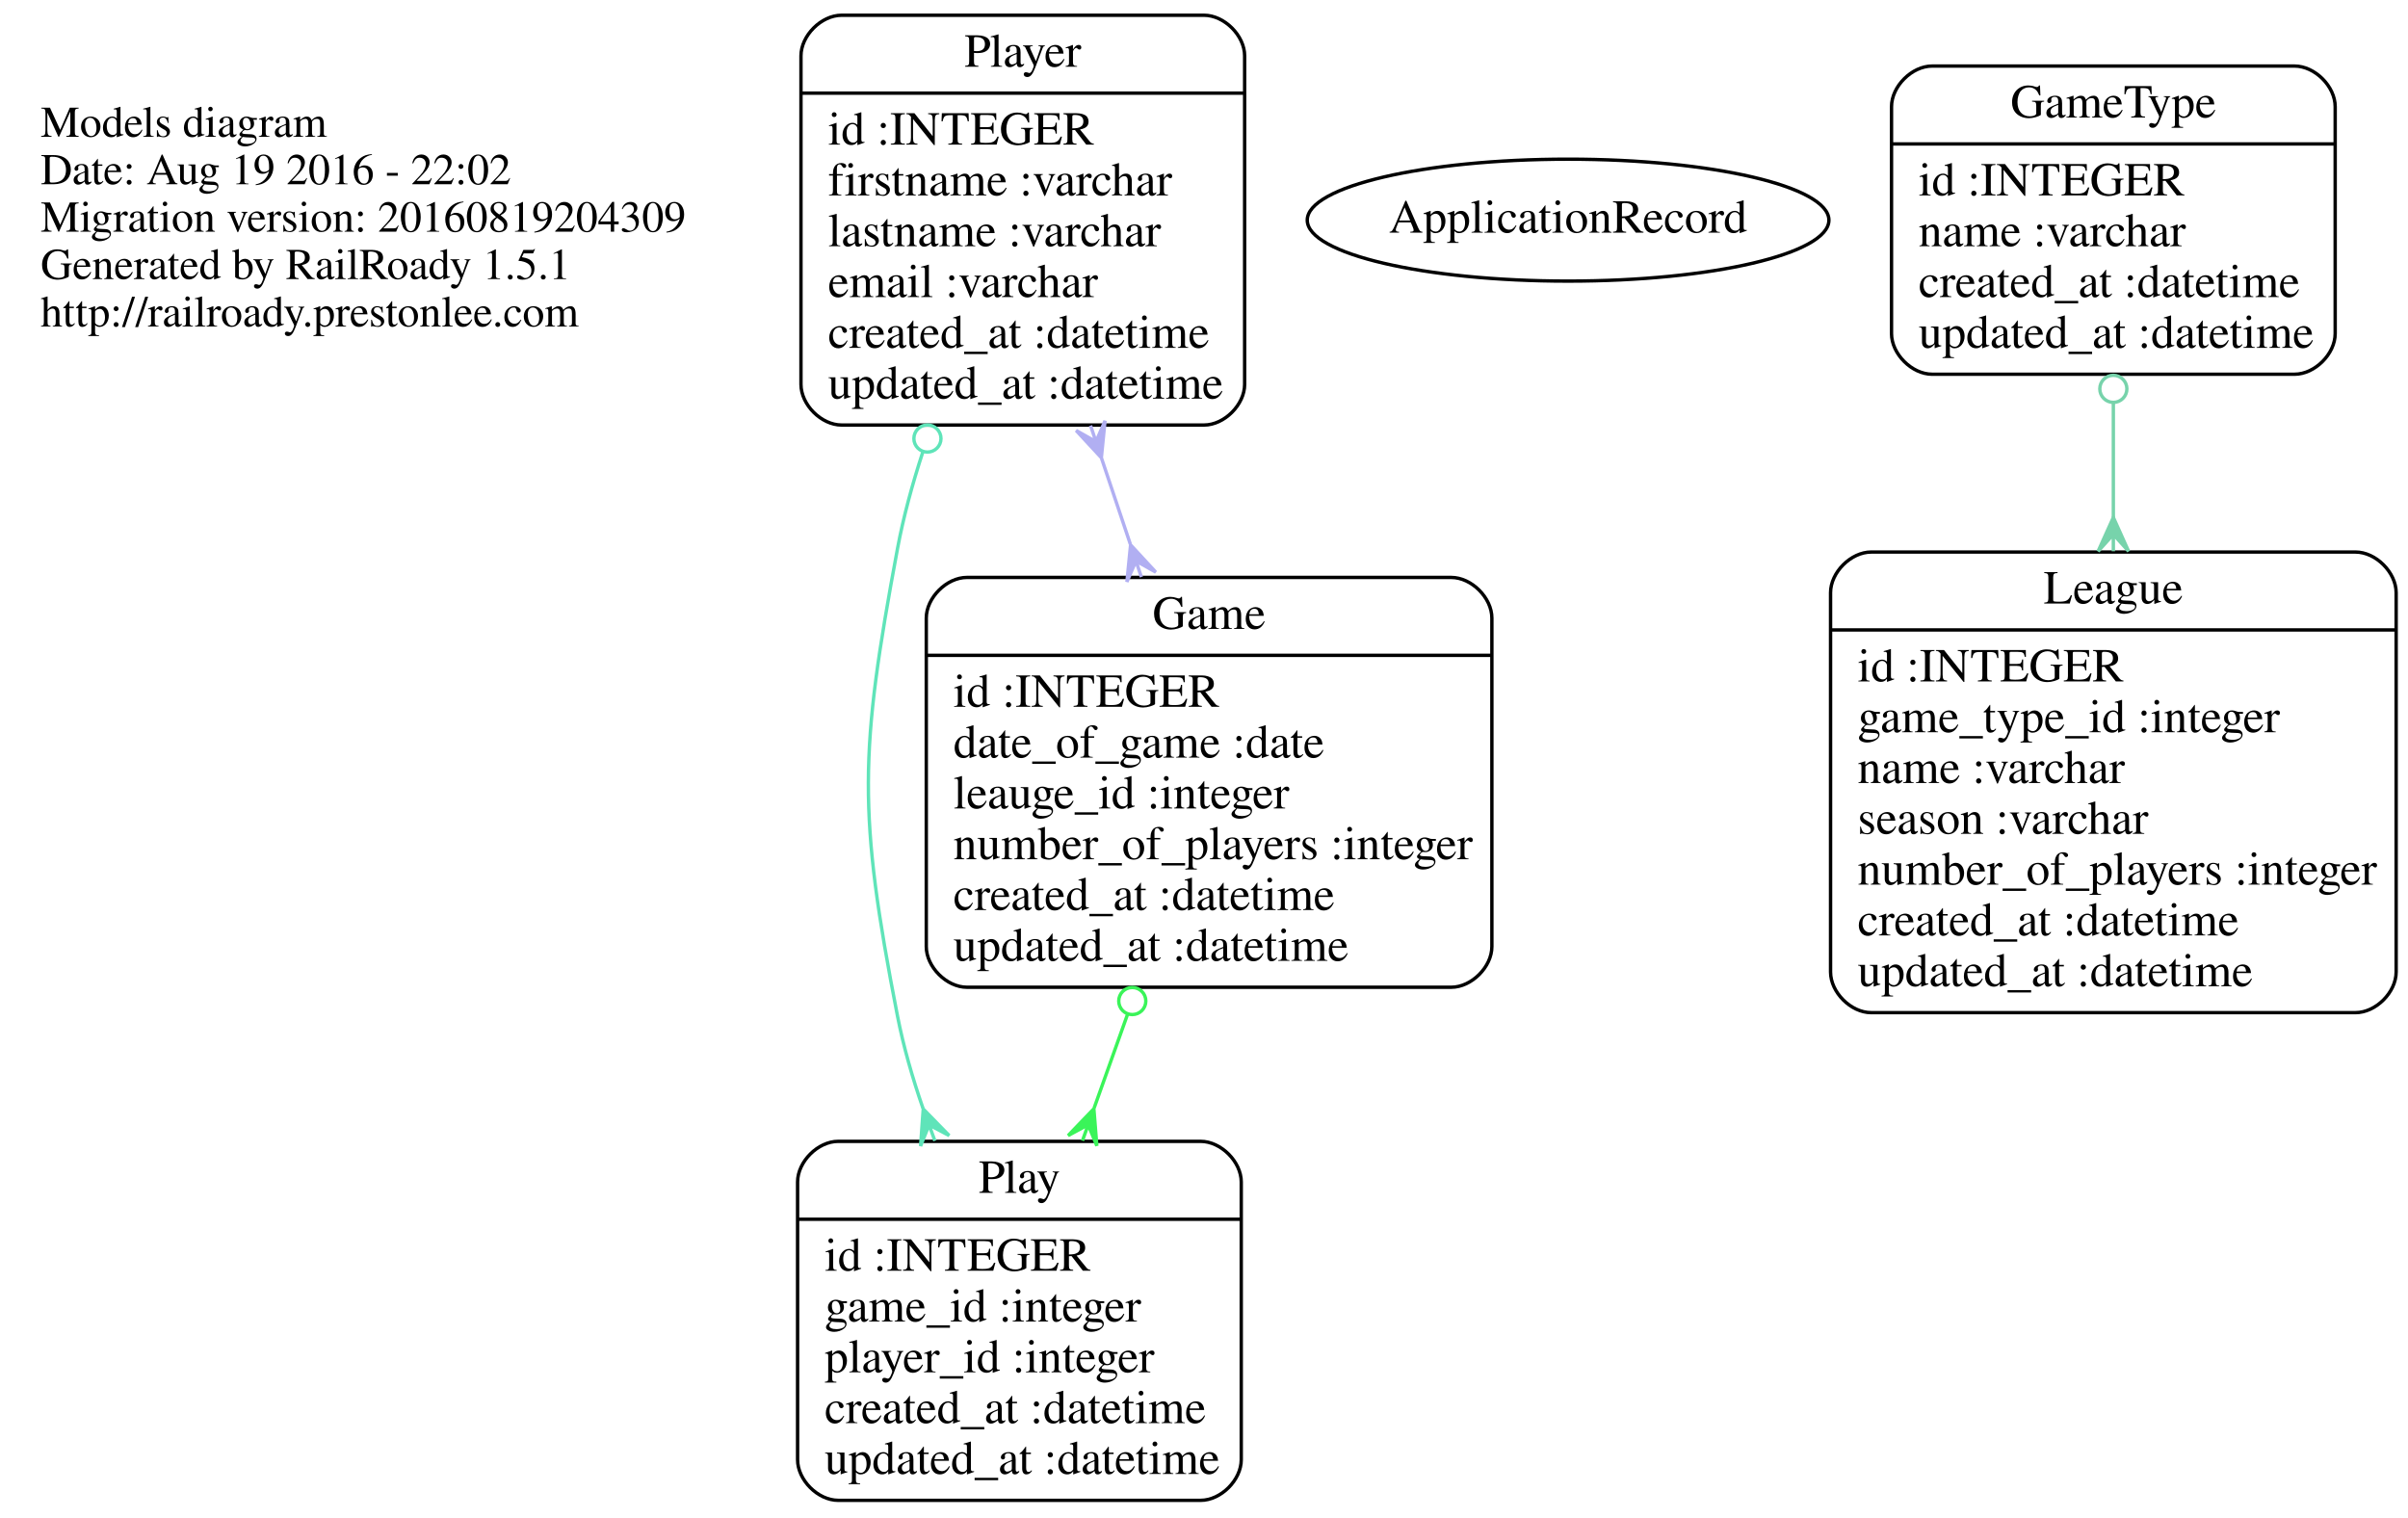
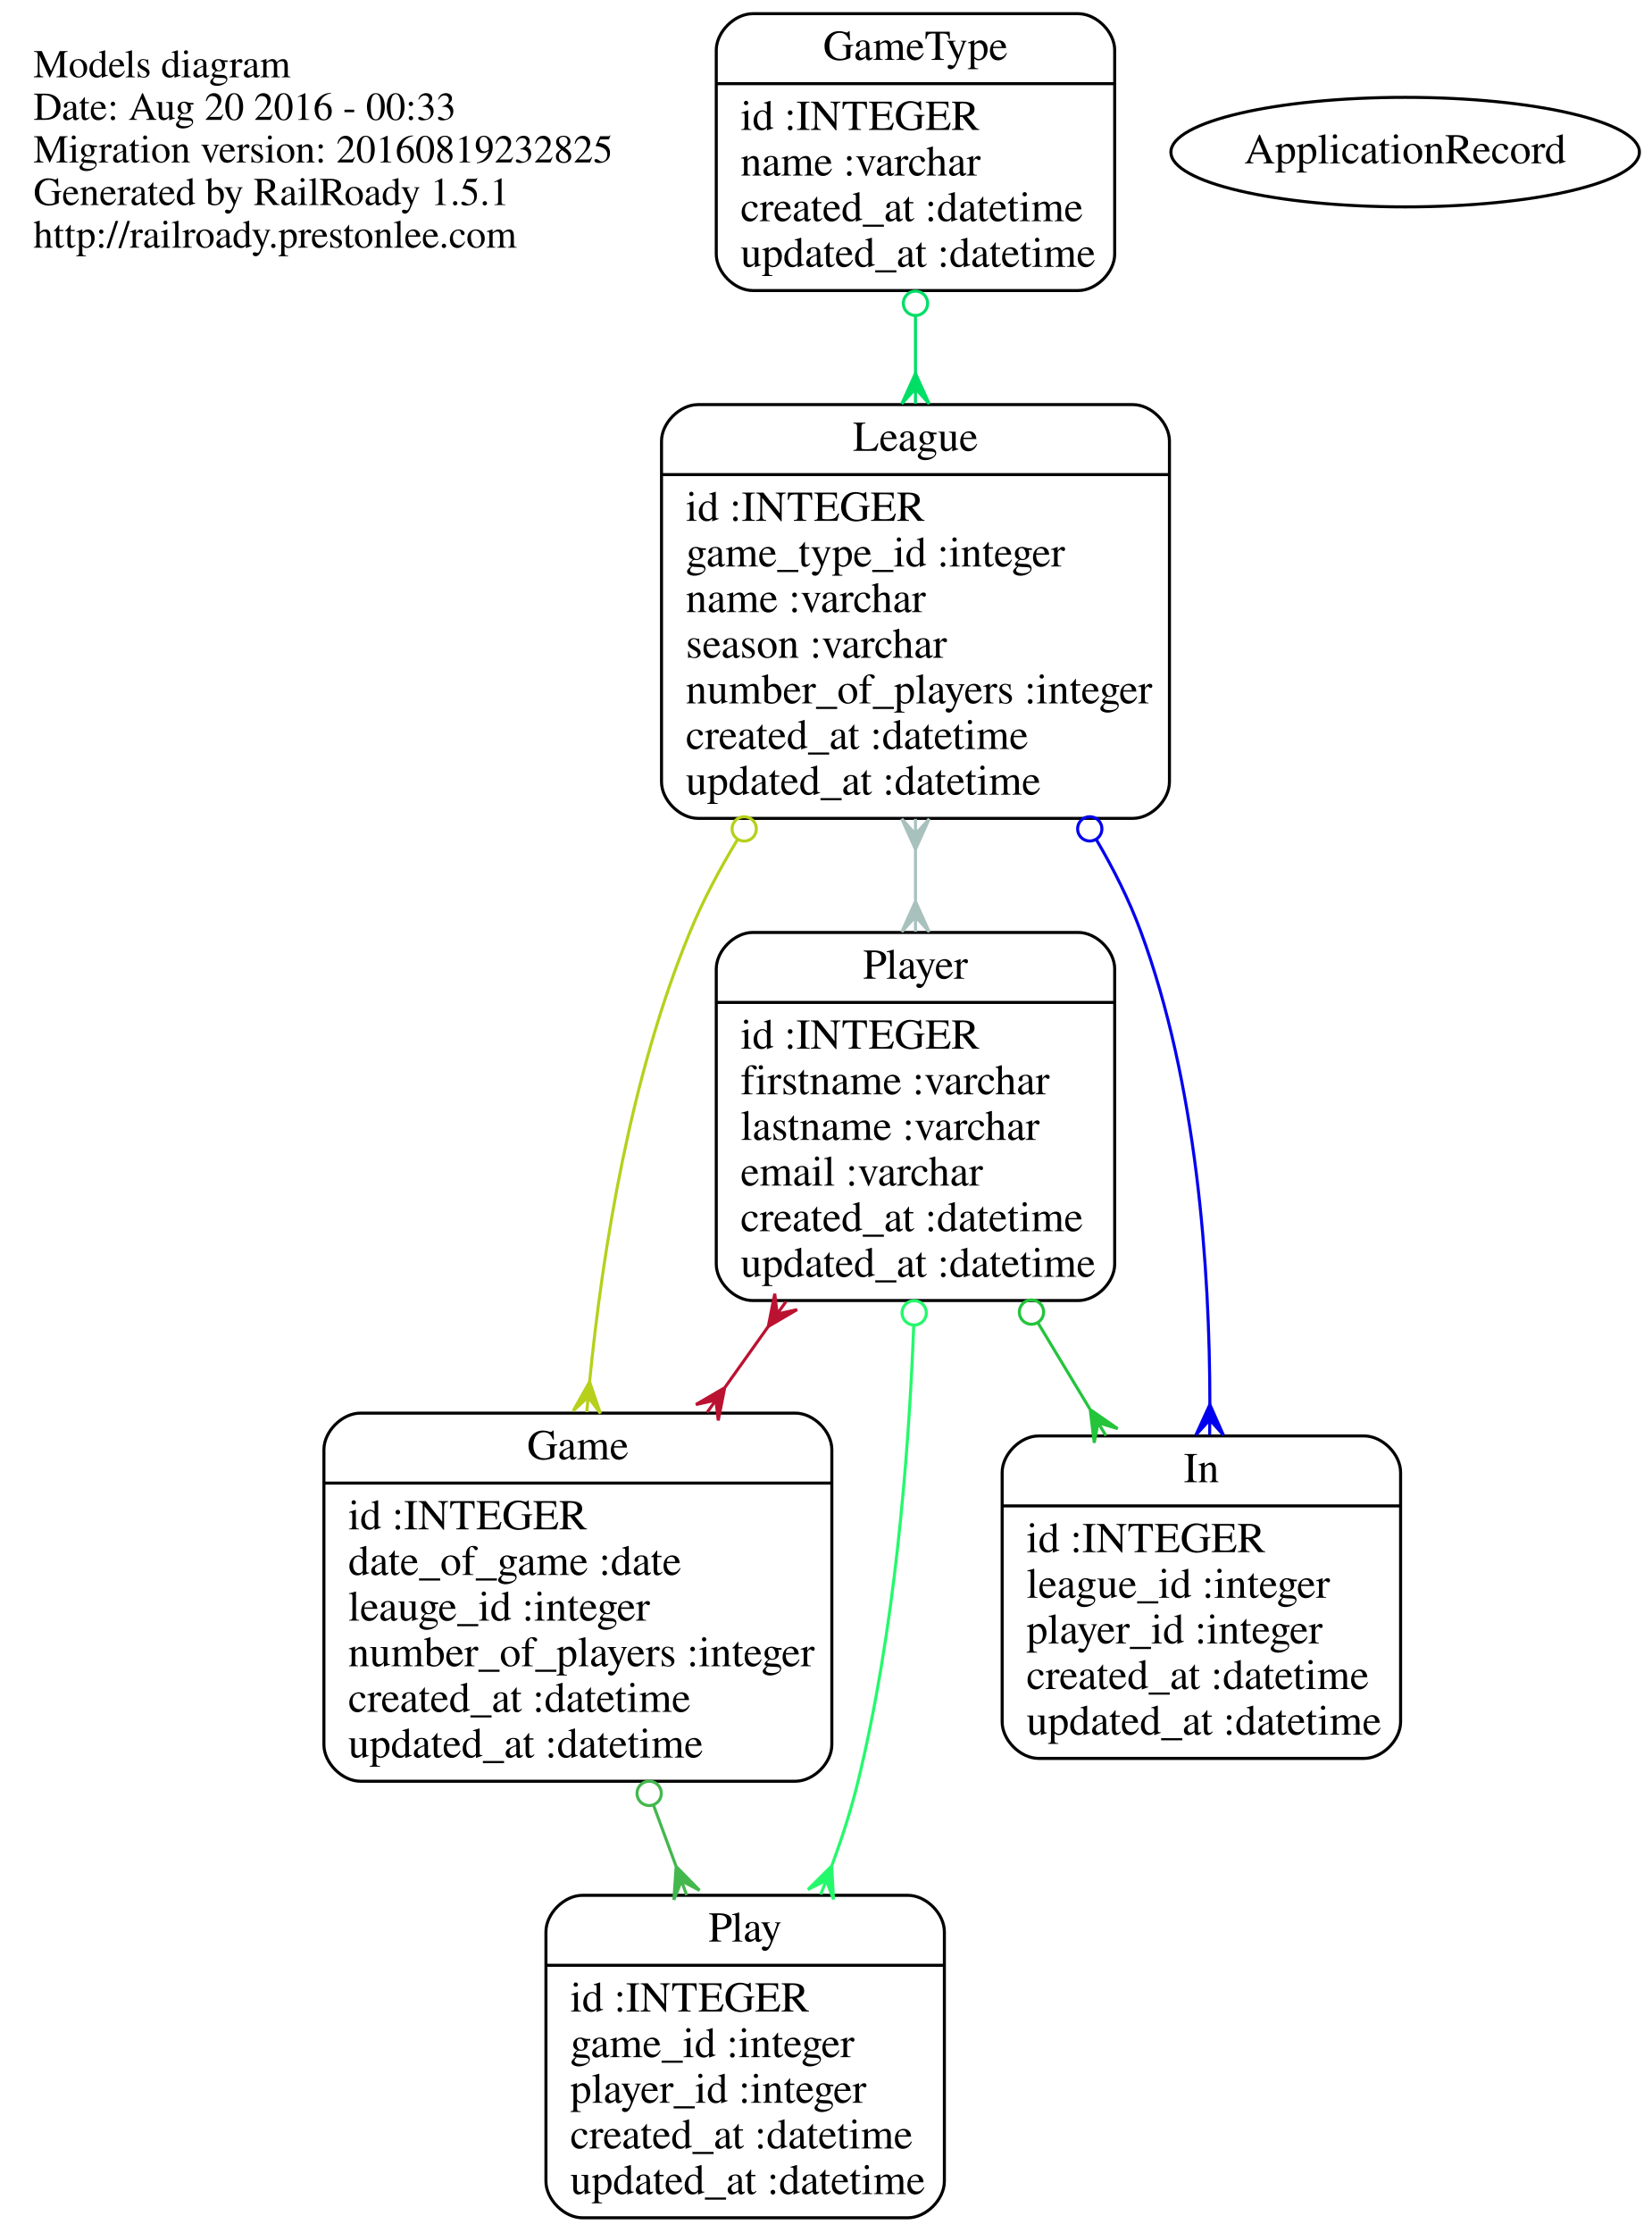
- <svg xmlns="http://www.w3.org/2000/svg" width="711pt" height="448pt" viewBox="0.00 0.00 711.00 448.00">
-   <g id="graph0" class="graph" transform="scale(1 1) rotate(0) translate(4 444)">
-     <polygon fill="none" stroke="none" points="-4,4 -4,-444 707,-444 707,4 -4,4" />
+ <svg xmlns="http://www.w3.org/2000/svg" width="543pt" height="734pt" viewBox="0.00 0.00 543.00 734.00">
+   <g id="graph0" class="graph" transform="scale(1 1) rotate(0) translate(4 730)">
+     <polygon fill="none" stroke="none" points="-4,4 -4,-730 539,-730 539,4 -4,4" />
    <g id="node1" class="node">
-       <text text-anchor="start" x="8" y="-403.6" font-family="Times,serif" font-size="13.00">Models diagram</text>
-       <text text-anchor="start" x="8" y="-389.6" font-family="Times,serif" font-size="13.00">Date: Aug 19 2016 - 22:02</text>
-       <text text-anchor="start" x="8" y="-375.6" font-family="Times,serif" font-size="13.00">Migration version: 20160819204309</text>
-       <text text-anchor="start" x="8" y="-361.6" font-family="Times,serif" font-size="13.00">Generated by RailRoady 1.5.1</text>
-       <text text-anchor="start" x="8" y="-347.6" font-family="Times,serif" font-size="13.00">http://railroady.prestonlee.com</text>
+       <text text-anchor="start" x="7" y="-704.6" font-family="Times,serif" font-size="13.00">Models diagram</text>
+       <text text-anchor="start" x="7" y="-690.6" font-family="Times,serif" font-size="13.00">Date: Aug 20 2016 - 00:33</text>
+       <text text-anchor="start" x="7" y="-676.6" font-family="Times,serif" font-size="13.00">Migration version: 20160819232825</text>
+       <text text-anchor="start" x="7" y="-662.6" font-family="Times,serif" font-size="13.00">Generated by RailRoady 1.5.1</text>
+       <text text-anchor="start" x="7" y="-648.6" font-family="Times,serif" font-size="13.00">http://railroady.prestonlee.com</text>
    </g>
    <g id="node2" class="node">
-       <path fill="none" stroke="black" d="M244.5,-318.5C244.5,-318.5 351.5,-318.5 351.5,-318.5 357.5,-318.5 363.5,-324.5 363.5,-330.5 363.5,-330.5 363.5,-427.5 363.5,-427.5 363.5,-433.5 357.5,-439.5 351.5,-439.5 351.5,-439.5 244.5,-439.5 244.5,-439.5 238.5,-439.5 232.5,-433.5 232.5,-427.5 232.5,-427.5 232.5,-330.5 232.5,-330.5 232.5,-324.5 238.5,-318.5 244.5,-318.5" />
-       <text text-anchor="middle" x="298" y="-424.3" font-family="Times,serif" font-size="14.00">Player</text>
-       <polyline fill="none" stroke="black" points="232.5,-416.5 363.5,-416.5 " />
-       <text text-anchor="start" x="240.5" y="-401.3" font-family="Times,serif" font-size="14.00">id :INTEGER</text>
-       <text text-anchor="start" x="240.5" y="-386.3" font-family="Times,serif" font-size="14.00">firstname :varchar</text>
-       <text text-anchor="start" x="240.5" y="-371.3" font-family="Times,serif" font-size="14.00">lastname :varchar</text>
-       <text text-anchor="start" x="240.5" y="-356.3" font-family="Times,serif" font-size="14.00">email :varchar</text>
-       <text text-anchor="start" x="240.5" y="-341.3" font-family="Times,serif" font-size="14.00">created_at :datetime</text>
-       <text text-anchor="start" x="240.5" y="-326.3" font-family="Times,serif" font-size="14.00">updated_at :datetime</text>
+       <path fill="none" stroke="black" d="M243.5,-302.5C243.5,-302.5 350.5,-302.5 350.5,-302.5 356.5,-302.5 362.5,-308.5 362.5,-314.5 362.5,-314.5 362.5,-411.5 362.5,-411.5 362.5,-417.5 356.5,-423.5 350.5,-423.5 350.5,-423.5 243.5,-423.5 243.5,-423.5 237.5,-423.5 231.5,-417.5 231.5,-411.5 231.5,-411.5 231.5,-314.5 231.5,-314.5 231.5,-308.5 237.5,-302.5 243.5,-302.5" />
+       <text text-anchor="middle" x="297" y="-408.3" font-family="Times,serif" font-size="14.00">Player</text>
+       <polyline fill="none" stroke="black" points="231.5,-400.5 362.5,-400.5 " />
+       <text text-anchor="start" x="239.5" y="-385.3" font-family="Times,serif" font-size="14.00">id :INTEGER</text>
+       <text text-anchor="start" x="239.5" y="-370.3" font-family="Times,serif" font-size="14.00">firstname :varchar</text>
+       <text text-anchor="start" x="239.5" y="-355.3" font-family="Times,serif" font-size="14.00">lastname :varchar</text>
+       <text text-anchor="start" x="239.5" y="-340.3" font-family="Times,serif" font-size="14.00">email :varchar</text>
+       <text text-anchor="start" x="239.5" y="-325.3" font-family="Times,serif" font-size="14.00">created_at :datetime</text>
+       <text text-anchor="start" x="239.5" y="-310.3" font-family="Times,serif" font-size="14.00">updated_at :datetime</text>
    </g>
    <g id="node3" class="node">
-       <path fill="none" stroke="black" d="M243.5,-1C243.5,-1 350.5,-1 350.5,-1 356.5,-1 362.5,-7 362.5,-13 362.5,-13 362.5,-95 362.5,-95 362.5,-101 356.5,-107 350.5,-107 350.5,-107 243.5,-107 243.5,-107 237.5,-107 231.5,-101 231.5,-95 231.5,-95 231.5,-13 231.5,-13 231.5,-7 237.5,-1 243.5,-1" />
-       <text text-anchor="middle" x="297" y="-91.8" font-family="Times,serif" font-size="14.00">Play</text>
-       <polyline fill="none" stroke="black" points="231.5,-84 362.5,-84 " />
-       <text text-anchor="start" x="239.5" y="-68.8" font-family="Times,serif" font-size="14.00">id :INTEGER</text>
-       <text text-anchor="start" x="239.5" y="-53.8" font-family="Times,serif" font-size="14.00">game_id :integer</text>
-       <text text-anchor="start" x="239.5" y="-38.8" font-family="Times,serif" font-size="14.00">player_id :integer</text>
-       <text text-anchor="start" x="239.5" y="-23.8" font-family="Times,serif" font-size="14.00">created_at :datetime</text>
-       <text text-anchor="start" x="239.5" y="-8.8" font-family="Times,serif" font-size="14.00">updated_at :datetime</text>
+       <path fill="none" stroke="black" d="M187.5,-1C187.5,-1 294.5,-1 294.5,-1 300.5,-1 306.5,-7 306.5,-13 306.5,-13 306.5,-95 306.5,-95 306.5,-101 300.5,-107 294.5,-107 294.5,-107 187.5,-107 187.5,-107 181.5,-107 175.5,-101 175.5,-95 175.5,-95 175.5,-13 175.5,-13 175.5,-7 181.5,-1 187.5,-1" />
+       <text text-anchor="middle" x="241" y="-91.8" font-family="Times,serif" font-size="14.00">Play</text>
+       <polyline fill="none" stroke="black" points="175.5,-84 306.5,-84 " />
+       <text text-anchor="start" x="183.5" y="-68.8" font-family="Times,serif" font-size="14.00">id :INTEGER</text>
+       <text text-anchor="start" x="183.5" y="-53.8" font-family="Times,serif" font-size="14.00">game_id :integer</text>
+       <text text-anchor="start" x="183.5" y="-38.8" font-family="Times,serif" font-size="14.00">player_id :integer</text>
+       <text text-anchor="start" x="183.5" y="-23.8" font-family="Times,serif" font-size="14.00">created_at :datetime</text>
+       <text text-anchor="start" x="183.5" y="-8.8" font-family="Times,serif" font-size="14.00">updated_at :datetime</text>
    </g>
    <g id="edge1" class="edge">
-       <path fill="none" stroke="#5fe4b9" d="M268.456,-310.469C265.383,-301.061 262.748,-291.398 261,-282 249.782,-221.701 249.285,-204.204 261,-144 262.753,-134.989 265.419,-125.735 268.523,-116.761" />
-       <ellipse fill="none" stroke="#5fe4b9" cx="269.838" cy="-314.515" rx="4" ry="4" />
-       <polygon fill="#5fe4b9" stroke="#5fe4b9" points="268.601,-116.547 276.266,-108.705 270.32,-111.852 272.04,-107.157 272.04,-107.157 272.04,-107.157 270.32,-111.852 267.815,-105.61 268.601,-116.547 268.601,-116.547" />
+       <path fill="none" stroke="#24f96c" d="M296.423,-294.221C294.752,-250.745 290.112,-193.396 278,-144 275.805,-135.049 272.842,-125.829 269.543,-116.872" />
+       <ellipse fill="none" stroke="#24f96c" cx="296.571" cy="-298.451" rx="4" ry="4" />
+       <polygon fill="#24f96c" stroke="#24f96c" points="269.443,-116.612 270.051,-105.663 267.647,-111.946 265.851,-107.28 265.851,-107.28 265.851,-107.28 267.647,-111.946 261.652,-108.896 269.443,-116.612 269.443,-116.612" />
    </g>
    <g id="node4" class="node">
-       <path fill="none" stroke="black" d="M281.5,-152.5C281.5,-152.5 424.5,-152.5 424.5,-152.5 430.5,-152.5 436.5,-158.5 436.5,-164.5 436.5,-164.5 436.5,-261.5 436.5,-261.5 436.5,-267.5 430.5,-273.5 424.5,-273.5 424.5,-273.5 281.5,-273.5 281.5,-273.5 275.5,-273.5 269.5,-267.5 269.5,-261.5 269.5,-261.5 269.5,-164.5 269.5,-164.5 269.5,-158.5 275.5,-152.5 281.5,-152.5" />
-       <text text-anchor="middle" x="353" y="-258.3" font-family="Times,serif" font-size="14.00">Game</text>
-       <polyline fill="none" stroke="black" points="269.5,-250.5 436.5,-250.5 " />
-       <text text-anchor="start" x="277.5" y="-235.3" font-family="Times,serif" font-size="14.00">id :INTEGER</text>
-       <text text-anchor="start" x="277.5" y="-220.3" font-family="Times,serif" font-size="14.00">date_of_game :date</text>
-       <text text-anchor="start" x="277.5" y="-205.3" font-family="Times,serif" font-size="14.00">leauge_id :integer</text>
-       <text text-anchor="start" x="277.5" y="-190.3" font-family="Times,serif" font-size="14.00">number_of_players :integer</text>
-       <text text-anchor="start" x="277.5" y="-175.3" font-family="Times,serif" font-size="14.00">created_at :datetime</text>
-       <text text-anchor="start" x="277.5" y="-160.3" font-family="Times,serif" font-size="14.00">updated_at :datetime</text>
+       <path fill="none" stroke="black" d="M114.5,-144.5C114.5,-144.5 257.5,-144.5 257.5,-144.5 263.5,-144.5 269.5,-150.5 269.5,-156.5 269.5,-156.5 269.5,-253.5 269.5,-253.5 269.5,-259.5 263.5,-265.5 257.5,-265.5 257.5,-265.5 114.5,-265.5 114.5,-265.5 108.5,-265.5 102.5,-259.5 102.5,-253.5 102.5,-253.5 102.5,-156.5 102.5,-156.5 102.5,-150.5 108.5,-144.5 114.5,-144.5" />
+       <text text-anchor="middle" x="186" y="-250.3" font-family="Times,serif" font-size="14.00">Game</text>
+       <polyline fill="none" stroke="black" points="102.5,-242.5 269.5,-242.5 " />
+       <text text-anchor="start" x="110.5" y="-227.3" font-family="Times,serif" font-size="14.00">id :INTEGER</text>
+       <text text-anchor="start" x="110.5" y="-212.3" font-family="Times,serif" font-size="14.00">date_of_game :date</text>
+       <text text-anchor="start" x="110.5" y="-197.3" font-family="Times,serif" font-size="14.00">leauge_id :integer</text>
+       <text text-anchor="start" x="110.5" y="-182.3" font-family="Times,serif" font-size="14.00">number_of_players :integer</text>
+       <text text-anchor="start" x="110.5" y="-167.3" font-family="Times,serif" font-size="14.00">created_at :datetime</text>
+       <text text-anchor="start" x="110.5" y="-152.3" font-family="Times,serif" font-size="14.00">updated_at :datetime</text>
    </g>
    <g id="edge2" class="edge">
-       <path fill="none" stroke="#b1aff2" d="M321.259,-308.647C324.066,-300.275 326.934,-291.723 329.742,-283.351" />
-       <polygon fill="#b1aff2" stroke="#b1aff2" points="321.192,-308.847 313.745,-316.897 319.602,-313.588 318.012,-318.328 318.012,-318.328 318.012,-318.328 319.602,-313.588 322.278,-319.759 321.192,-308.847 321.192,-308.847" />
-       <polygon fill="#b1aff2" stroke="#b1aff2" points="329.823,-283.108 337.27,-275.058 331.413,-278.368 333.003,-273.627 333.003,-273.627 333.003,-273.627 331.413,-278.368 328.737,-272.196 329.823,-283.108 329.823,-283.108" />
+       <path fill="none" stroke="#bb1231" d="M248.57,-293.936C243.867,-287.327 239.096,-280.621 234.393,-274.012" />
+       <polygon fill="#bb1231" stroke="#bb1231" points="248.604,-293.985 250.735,-304.741 251.503,-298.059 254.402,-302.132 254.402,-302.132 254.402,-302.132 251.503,-298.059 258.069,-299.524 248.604,-293.985 248.604,-293.985" />
+       <polygon fill="#bb1231" stroke="#bb1231" points="234.282,-273.855 232.151,-263.098 231.383,-269.781 228.484,-265.707 228.484,-265.707 228.484,-265.707 231.383,-269.781 224.817,-268.316 234.282,-273.855 234.282,-273.855" />
+     </g>
+     <g id="node7" class="node">
+       <path fill="none" stroke="black" d="M337.5,-152C337.5,-152 444.5,-152 444.5,-152 450.5,-152 456.5,-158 456.5,-164 456.5,-164 456.5,-246 456.5,-246 456.5,-252 450.5,-258 444.5,-258 444.5,-258 337.5,-258 337.5,-258 331.5,-258 325.5,-252 325.5,-246 325.5,-246 325.5,-164 325.5,-164 325.5,-158 331.5,-152 337.5,-152" />
+       <text text-anchor="middle" x="391" y="-242.8" font-family="Times,serif" font-size="14.00">In</text>
+       <polyline fill="none" stroke="black" points="325.5,-235 456.5,-235 " />
+       <text text-anchor="start" x="333.5" y="-219.8" font-family="Times,serif" font-size="14.00">id :INTEGER</text>
+       <text text-anchor="start" x="333.5" y="-204.8" font-family="Times,serif" font-size="14.00">league_id :integer</text>
+       <text text-anchor="start" x="333.5" y="-189.8" font-family="Times,serif" font-size="14.00">player_id :integer</text>
+       <text text-anchor="start" x="333.5" y="-174.8" font-family="Times,serif" font-size="14.00">created_at :datetime</text>
+       <text text-anchor="start" x="333.5" y="-159.8" font-family="Times,serif" font-size="14.00">updated_at :datetime</text>
    </g>
    <g id="edge3" class="edge">
-       <path fill="none" stroke="#3af459" d="M328.918,-144.484C325.648,-135.316 322.305,-125.944 319.073,-116.882" />
-       <ellipse fill="none" stroke="#3af459" cx="330.325" cy="-148.43" rx="4" ry="4" />
-       <polygon fill="#3af459" stroke="#3af459" points="318.977,-116.613 319.856,-105.683 317.297,-111.904 315.617,-107.194 315.617,-107.194 315.617,-107.194 317.297,-111.904 311.379,-108.706 318.977,-116.613 318.977,-116.613" />
+       <path fill="none" stroke="#24c43b" d="M337.21,-295.269C342.891,-285.841 348.707,-276.188 354.317,-266.878" />
+       <ellipse fill="none" stroke="#24c43b" cx="335.138" cy="-298.706" rx="4" ry="4" />
+       <polygon fill="#24c43b" stroke="#24c43b" points="354.461,-266.64 363.476,-260.397 357.041,-262.357 359.622,-258.074 359.622,-258.074 359.622,-258.074 357.041,-262.357 355.767,-255.752 354.461,-266.64 354.461,-266.64" />
+     </g>
+     <g id="edge4" class="edge">
+       <path fill="none" stroke="#44b74d" d="M210.843,-136.698C213.309,-130.019 215.803,-123.262 218.245,-116.644" />
+       <ellipse fill="none" stroke="#44b74d" cx="209.439" cy="-140.502" rx="4" ry="4" />
+       <polygon fill="#44b74d" stroke="#44b74d" points="218.315,-116.455 226,-108.632 220.047,-111.764 221.778,-107.074 221.778,-107.074 221.778,-107.074 220.047,-111.764 217.557,-105.515 218.315,-116.455 218.315,-116.455" />
    </g>
    <g id="node5" class="node">
-       <ellipse fill="none" stroke="black" cx="459" cy="-379" rx="77.015" ry="18" />
-       <text text-anchor="middle" x="459" y="-375.3" font-family="Times,serif" font-size="14.00">ApplicationRecord</text>
+       <ellipse fill="none" stroke="black" cx="458" cy="-680" rx="77.015" ry="18" />
+       <text text-anchor="middle" x="458" y="-676.3" font-family="Times,serif" font-size="14.00">ApplicationRecord</text>
    </g>
    <g id="node6" class="node">
-       <path fill="none" stroke="black" d="M548.5,-145C548.5,-145 691.5,-145 691.5,-145 697.5,-145 703.5,-151 703.5,-157 703.5,-157 703.5,-269 703.5,-269 703.5,-275 697.5,-281 691.5,-281 691.5,-281 548.5,-281 548.5,-281 542.5,-281 536.5,-275 536.5,-269 536.5,-269 536.5,-157 536.5,-157 536.5,-151 542.5,-145 548.5,-145" />
-       <text text-anchor="middle" x="620" y="-265.8" font-family="Times,serif" font-size="14.00">League</text>
-       <polyline fill="none" stroke="black" points="536.5,-258 703.5,-258 " />
-       <text text-anchor="start" x="544.5" y="-242.8" font-family="Times,serif" font-size="14.00">id :INTEGER</text>
-       <text text-anchor="start" x="544.5" y="-227.8" font-family="Times,serif" font-size="14.00">game_type_id :integer</text>
-       <text text-anchor="start" x="544.5" y="-212.8" font-family="Times,serif" font-size="14.00">name :varchar</text>
-       <text text-anchor="start" x="544.5" y="-197.8" font-family="Times,serif" font-size="14.00">season :varchar</text>
-       <text text-anchor="start" x="544.5" y="-182.8" font-family="Times,serif" font-size="14.00">number_of_players :integer</text>
-       <text text-anchor="start" x="544.5" y="-167.8" font-family="Times,serif" font-size="14.00">created_at :datetime</text>
-       <text text-anchor="start" x="544.5" y="-152.8" font-family="Times,serif" font-size="14.00">updated_at :datetime</text>
+       <path fill="none" stroke="black" d="M225.5,-461C225.5,-461 368.5,-461 368.5,-461 374.5,-461 380.5,-467 380.5,-473 380.5,-473 380.5,-585 380.5,-585 380.5,-591 374.5,-597 368.5,-597 368.5,-597 225.5,-597 225.5,-597 219.5,-597 213.5,-591 213.5,-585 213.5,-585 213.5,-473 213.5,-473 213.5,-467 219.5,-461 225.5,-461" />
+       <text text-anchor="middle" x="297" y="-581.8" font-family="Times,serif" font-size="14.00">League</text>
+       <polyline fill="none" stroke="black" points="213.5,-574 380.5,-574 " />
+       <text text-anchor="start" x="221.5" y="-558.8" font-family="Times,serif" font-size="14.00">id :INTEGER</text>
+       <text text-anchor="start" x="221.5" y="-543.8" font-family="Times,serif" font-size="14.00">game_type_id :integer</text>
+       <text text-anchor="start" x="221.5" y="-528.8" font-family="Times,serif" font-size="14.00">name :varchar</text>
+       <text text-anchor="start" x="221.5" y="-513.8" font-family="Times,serif" font-size="14.00">season :varchar</text>
+       <text text-anchor="start" x="221.5" y="-498.8" font-family="Times,serif" font-size="14.00">number_of_players :integer</text>
+       <text text-anchor="start" x="221.5" y="-483.8" font-family="Times,serif" font-size="14.00">created_at :datetime</text>
+       <text text-anchor="start" x="221.5" y="-468.8" font-family="Times,serif" font-size="14.00">updated_at :datetime</text>
    </g>
-     <g id="node7" class="node">
-       <path fill="none" stroke="black" d="M566.5,-333.5C566.5,-333.5 673.5,-333.5 673.5,-333.5 679.5,-333.5 685.5,-339.5 685.5,-345.5 685.5,-345.5 685.5,-412.5 685.5,-412.5 685.5,-418.5 679.5,-424.5 673.5,-424.5 673.5,-424.5 566.5,-424.5 566.5,-424.5 560.5,-424.5 554.5,-418.5 554.5,-412.5 554.5,-412.5 554.5,-345.5 554.5,-345.5 554.5,-339.5 560.5,-333.5 566.5,-333.5" />
-       <text text-anchor="middle" x="620" y="-409.3" font-family="Times,serif" font-size="14.00">GameType</text>
-       <polyline fill="none" stroke="black" points="554.5,-401.5 685.5,-401.5 " />
-       <text text-anchor="start" x="562.5" y="-386.3" font-family="Times,serif" font-size="14.00">id :INTEGER</text>
-       <text text-anchor="start" x="562.5" y="-371.3" font-family="Times,serif" font-size="14.00">name :varchar</text>
-       <text text-anchor="start" x="562.5" y="-356.3" font-family="Times,serif" font-size="14.00">created_at :datetime</text>
-       <text text-anchor="start" x="562.5" y="-341.3" font-family="Times,serif" font-size="14.00">updated_at :datetime</text>
+     <g id="edge7" class="edge">
+       <path fill="none" stroke="#a9c1bd" d="M297,-450.656C297,-445.139 297,-439.594 297,-434.121" />
+       <polygon fill="#a9c1bd" stroke="#a9c1bd" points="297,-450.822 292.5,-460.822 297,-455.822 297,-460.822 297,-460.822 297,-460.822 297,-455.822 301.5,-460.822 297,-450.822 297,-450.822" />
+       <polygon fill="#a9c1bd" stroke="#a9c1bd" points="297,-433.711 301.5,-423.711 297,-428.711 297,-423.711 297,-423.711 297,-423.711 297,-428.711 292.5,-423.711 297,-433.711 297,-433.711" />
    </g>
-     <g id="edge4" class="edge">
-       <path fill="none" stroke="#77d3ab" d="M620,-325.118C620,-314.303 620,-302.712 620,-291.245" />
-       <ellipse fill="none" stroke="#77d3ab" cx="620" cy="-329.186" rx="4" ry="4" />
-       <polygon fill="#77d3ab" stroke="#77d3ab" points="620,-291.223 624.5,-281.223 620,-286.223 620,-281.223 620,-281.223 620,-281.223 620,-286.223 615.5,-281.223 620,-291.223 620,-291.223" />
+     <g id="edge5" class="edge">
+       <path fill="none" stroke="#b6d01c" d="M238.431,-453.932C232.546,-444.229 227.203,-434.129 223,-424 203.415,-376.795 194.194,-319.731 189.854,-275.828" />
+       <ellipse fill="none" stroke="#b6d01c" cx="240.683" cy="-457.53" rx="4" ry="4" />
+       <polygon fill="#b6d01c" stroke="#b6d01c" points="189.849,-275.776 193.406,-265.404 189.387,-270.798 188.926,-265.819 188.926,-265.819 188.926,-265.819 189.387,-270.798 184.445,-266.235 189.849,-275.776 189.849,-275.776" />
+     </g>
+     <g id="edge6" class="edge">
+       <path fill="none" stroke="#0201ef" d="M356.472,-453.993C362.168,-444.311 367.22,-434.199 371,-424 389.566,-373.912 393.774,-313.111 393.793,-268.459" />
+       <ellipse fill="none" stroke="#0201ef" cx="354.303" cy="-457.548" rx="4" ry="4" />
+       <polygon fill="#0201ef" stroke="#0201ef" points="393.793,-268.33 398.227,-258.301 393.76,-263.331 393.727,-258.331 393.727,-258.331 393.727,-258.331 393.76,-263.331 389.227,-258.36 393.793,-268.33 393.793,-268.33" />
+     </g>
+     <g id="node8" class="node">
+       <path fill="none" stroke="black" d="M243.5,-634.5C243.5,-634.5 350.5,-634.5 350.5,-634.5 356.5,-634.5 362.5,-640.5 362.5,-646.5 362.5,-646.5 362.5,-713.5 362.5,-713.5 362.5,-719.5 356.5,-725.5 350.5,-725.5 350.5,-725.5 243.5,-725.5 243.5,-725.5 237.5,-725.5 231.5,-719.5 231.5,-713.5 231.5,-713.5 231.5,-646.5 231.5,-646.5 231.5,-640.5 237.5,-634.5 243.5,-634.5" />
+       <text text-anchor="middle" x="297" y="-710.3" font-family="Times,serif" font-size="14.00">GameType</text>
+       <polyline fill="none" stroke="black" points="231.5,-702.5 362.5,-702.5 " />
+       <text text-anchor="start" x="239.5" y="-687.3" font-family="Times,serif" font-size="14.00">id :INTEGER</text>
+       <text text-anchor="start" x="239.5" y="-672.3" font-family="Times,serif" font-size="14.00">name :varchar</text>
+       <text text-anchor="start" x="239.5" y="-657.3" font-family="Times,serif" font-size="14.00">created_at :datetime</text>
+       <text text-anchor="start" x="239.5" y="-642.3" font-family="Times,serif" font-size="14.00">updated_at :datetime</text>
+     </g>
+     <g id="edge8" class="edge">
+       <path fill="none" stroke="#01de66" d="M297,-626.209C297,-620.061 297,-613.697 297,-607.306" />
+       <ellipse fill="none" stroke="#01de66" cx="297" cy="-630.295" rx="4" ry="4" />
+       <polygon fill="#01de66" stroke="#01de66" points="297,-607.267 301.5,-597.267 297,-602.267 297,-597.267 297,-597.267 297,-597.267 297,-602.267 292.5,-597.267 297,-607.267 297,-607.267" />
    </g>
  </g>
</svg>
